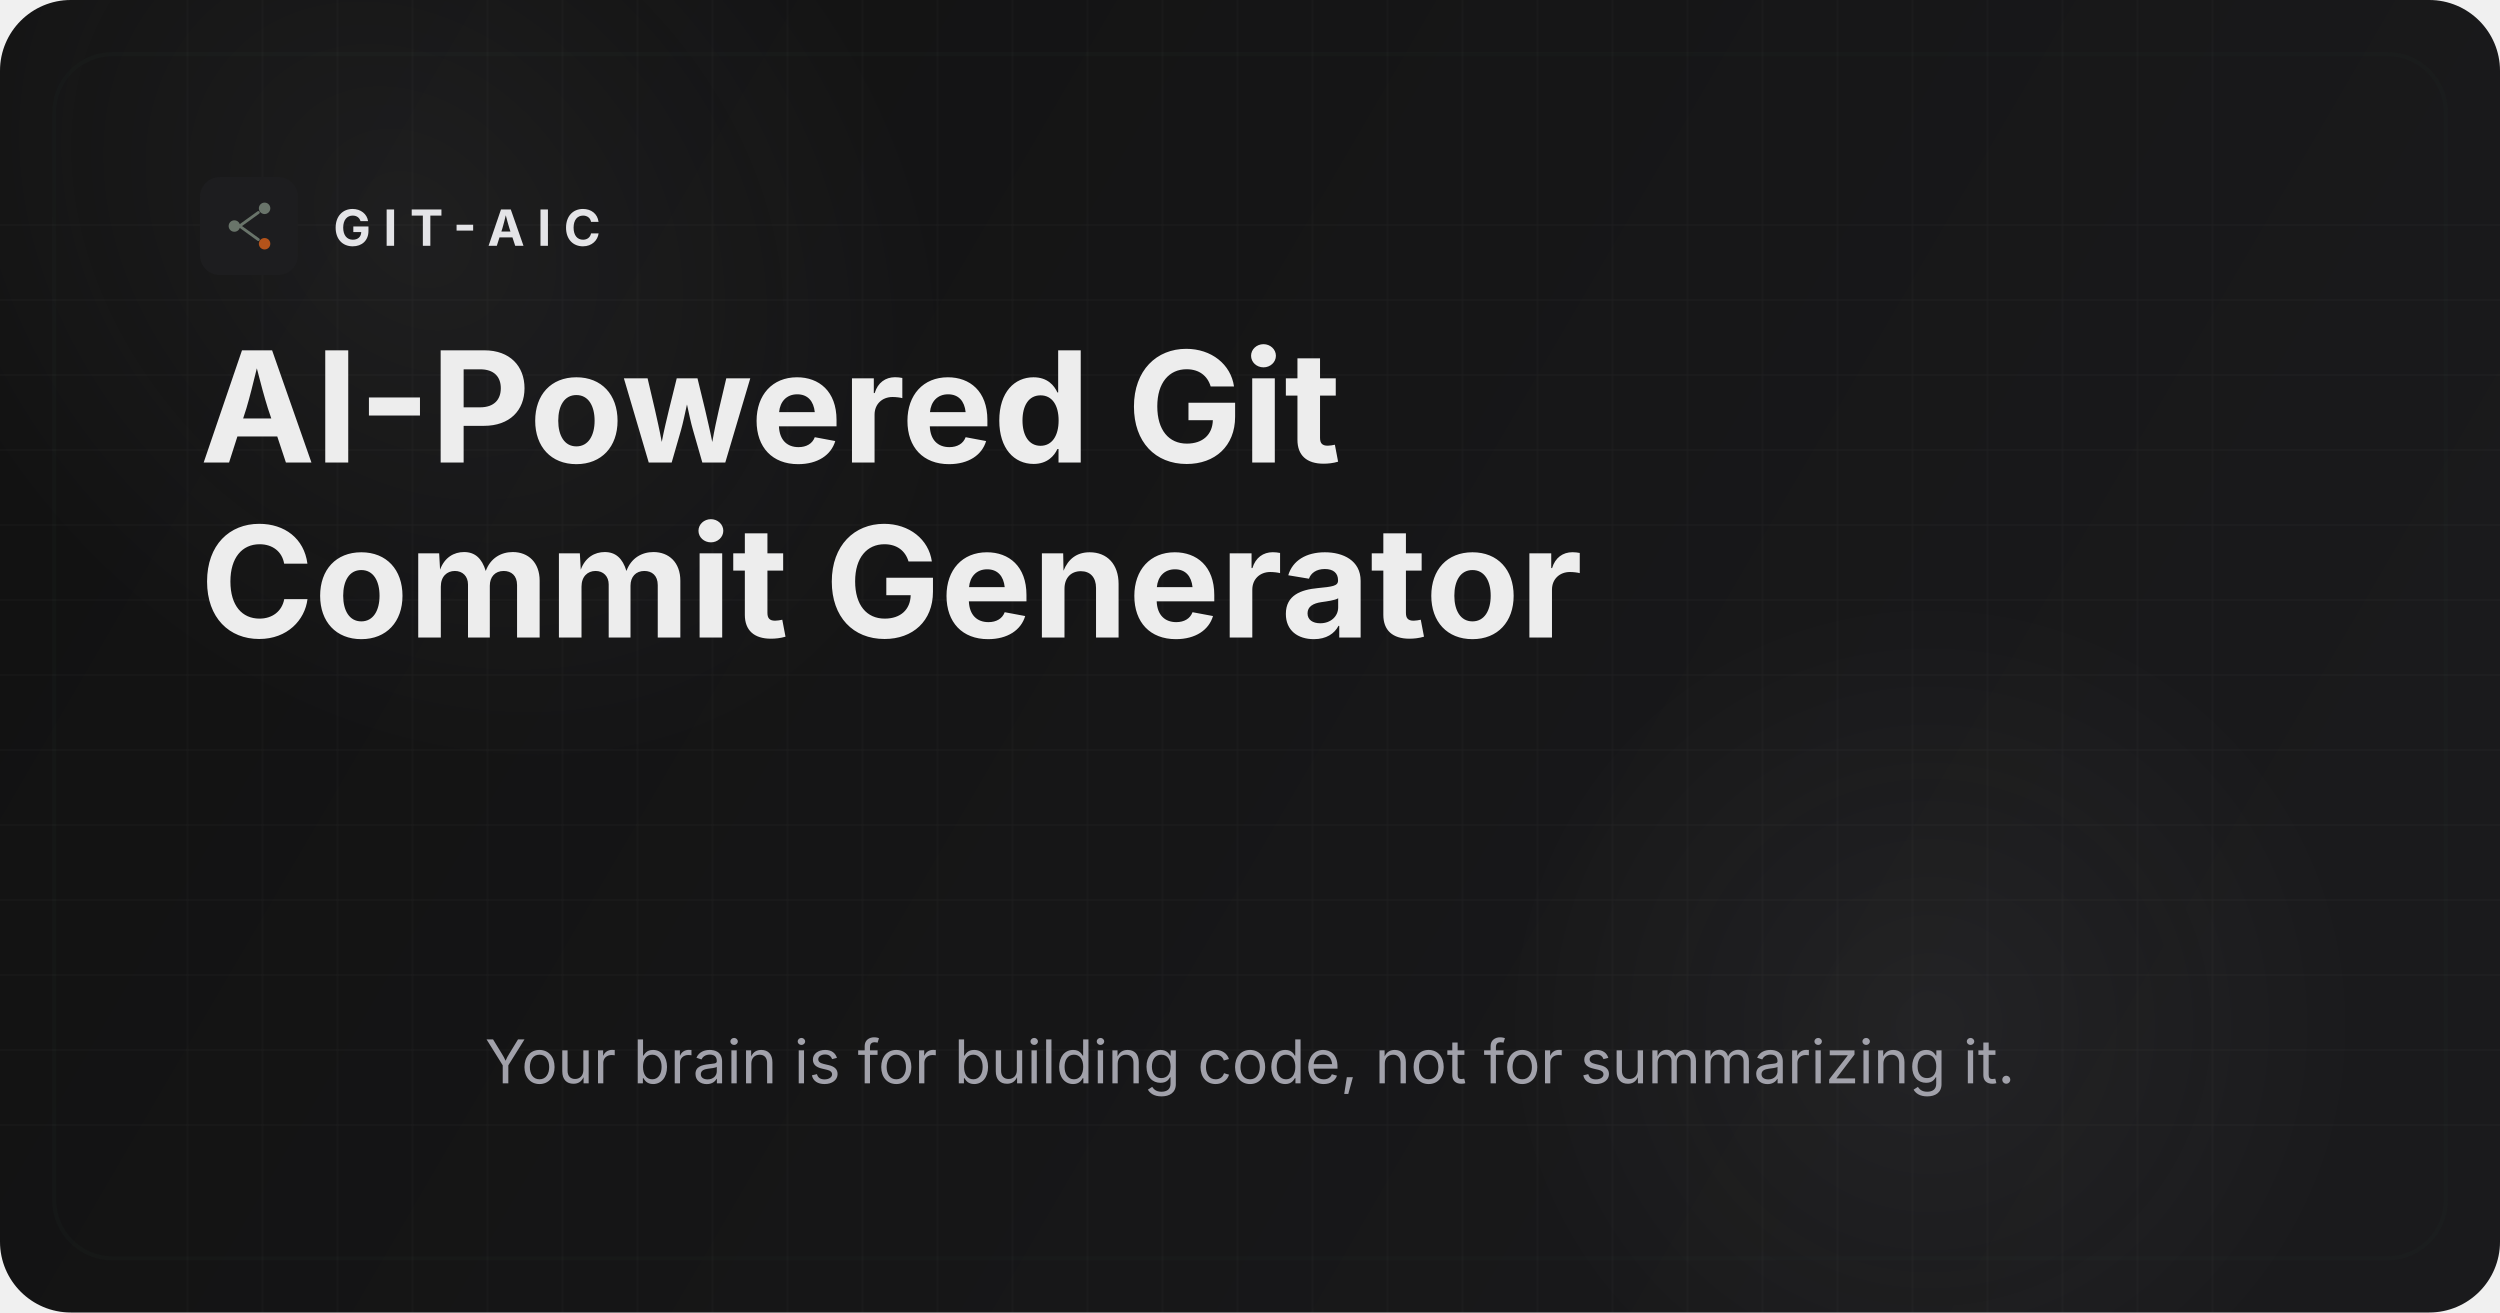
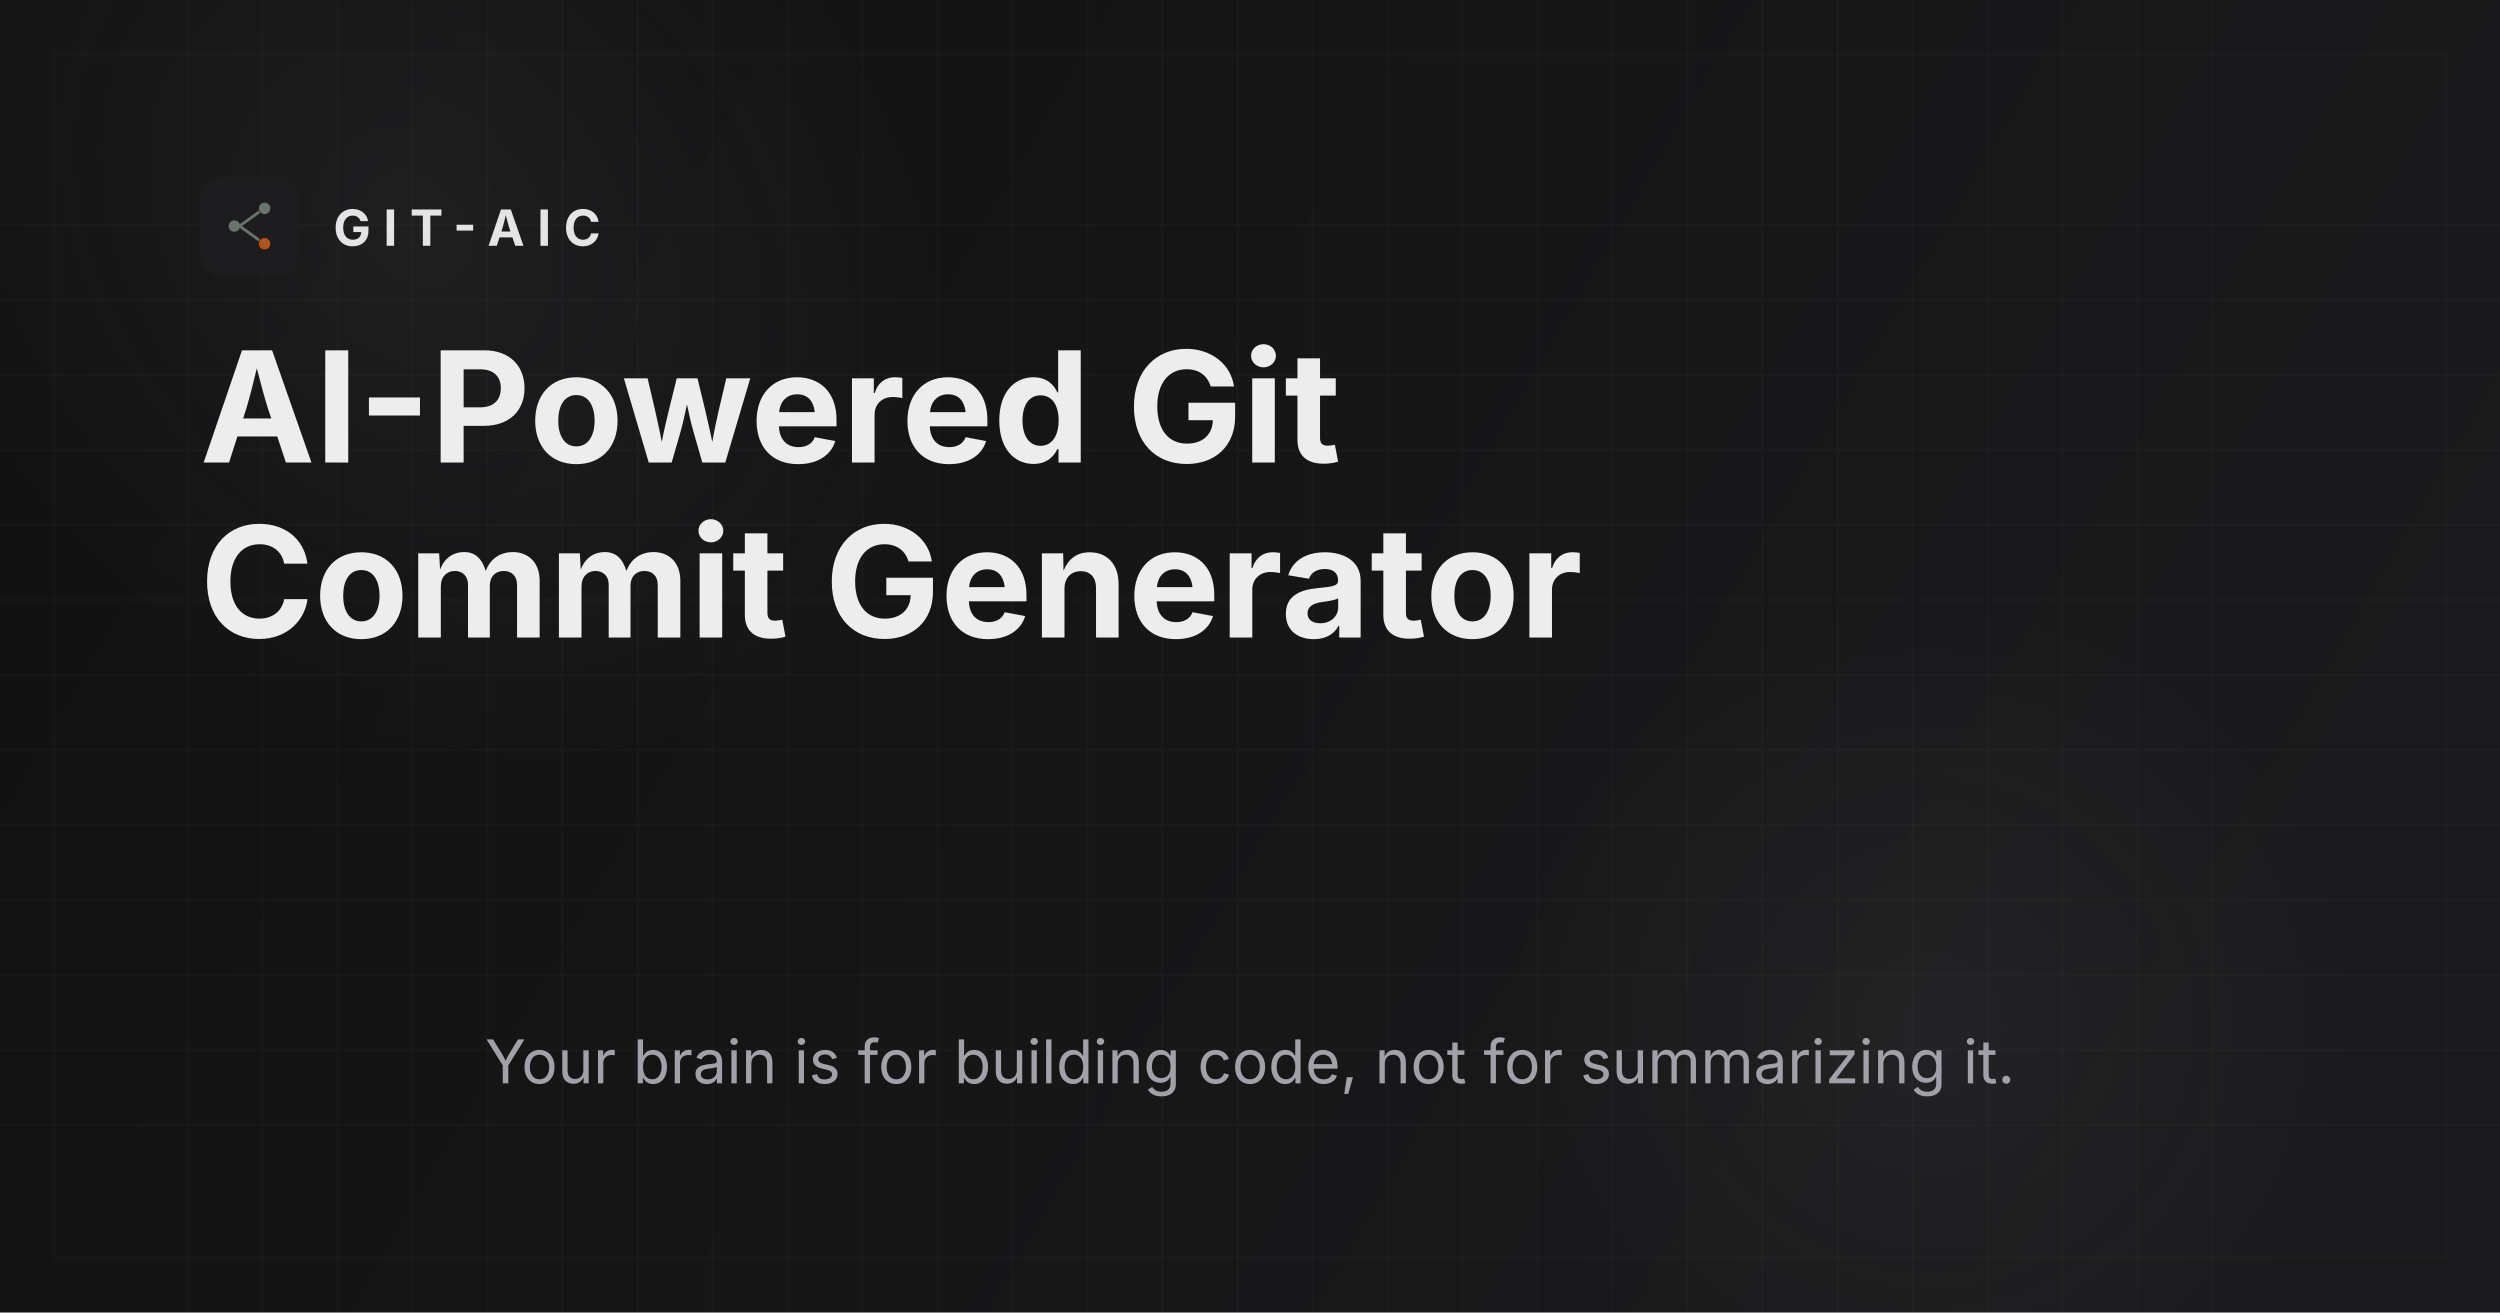
<svg xmlns="http://www.w3.org/2000/svg" width="1200" height="630" viewBox="0 0 1200 630" fill="none">
  <defs>
    <linearGradient id="bg" x1="120" y1="56" x2="1036" y2="590" gradientUnits="userSpaceOnUse">
      <stop stop-color="#121212" />
      <stop offset="1" stop-color="#1a1a1c" />
    </linearGradient>
    <radialGradient id="glow" cx="0" cy="0" r="1" gradientUnits="userSpaceOnUse" gradientTransform="translate(926 492) rotate(180) scale(208 208)">
      <stop stop-color="#E4E4E7" stop-opacity=".05" />
      <stop offset="1" stop-color="#E4E4E7" stop-opacity="0" />
    </radialGradient>
    <radialGradient id="warm" cx="0" cy="0" r="1" gradientUnits="userSpaceOnUse" gradientTransform="translate(201 110) rotate(46.7) scale(290 228)">
      <stop stop-color="#A1A1AA" stop-opacity=".08" />
      <stop offset="1" stop-color="#A1A1AA" stop-opacity="0" />
    </radialGradient>
  </defs>
-   <rect width="1200" height="630" rx="34" fill="url(#bg)" />
-   <rect x="26" y="26" width="1148" height="578" rx="28" stroke="rgba(40,52,42,.12)" stroke-width="2" />
-   <rect width="1200" height="630" rx="34" fill="url(#glow)" />
-   <rect width="1200" height="630" rx="34" fill="url(#warm)" />
+   <rect width="1200" height="630" fill="url(#bg)" />
+   <rect x="26" y="26" width="1148" height="578" stroke="rgba(40,52,42,.12)" stroke-width="2" />
+   <rect width="1200" height="630" fill="url(#glow)" />
+   <rect width="1200" height="630" fill="url(#warm)" />
  <g opacity=".5">
    <path d="M0 108H1200" stroke="#FFFFFF" stroke-opacity=".03" />
    <path d="M0 144H1200" stroke="#FFFFFF" stroke-opacity=".03" />
    <path d="M0 180H1200" stroke="#FFFFFF" stroke-opacity=".03" />
    <path d="M0 216H1200" stroke="#FFFFFF" stroke-opacity=".03" />
    <path d="M0 252H1200" stroke="#FFFFFF" stroke-opacity=".03" />
    <path d="M0 288H1200" stroke="#FFFFFF" stroke-opacity=".03" />
    <path d="M0 324H1200" stroke="#FFFFFF" stroke-opacity=".03" />
    <path d="M0 360H1200" stroke="#FFFFFF" stroke-opacity=".03" />
    <path d="M0 396H1200" stroke="#FFFFFF" stroke-opacity=".03" />
    <path d="M0 432H1200" stroke="#FFFFFF" stroke-opacity=".03" />
    <path d="M0 468H1200" stroke="#FFFFFF" stroke-opacity=".03" />
    <path d="M0 504H1200" stroke="#FFFFFF" stroke-opacity=".03" />
    <path d="M0 540H1200" stroke="#FFFFFF" stroke-opacity=".03" />
    <path d="M90 0V630" stroke="#FFFFFF" stroke-opacity=".03" />
    <path d="M126 0V630" stroke="#FFFFFF" stroke-opacity=".03" />
    <path d="M162 0V630" stroke="#FFFFFF" stroke-opacity=".03" />
    <path d="M198 0V630" stroke="#FFFFFF" stroke-opacity=".03" />
    <path d="M234 0V630" stroke="#FFFFFF" stroke-opacity=".03" />
    <path d="M270 0V630" stroke="#FFFFFF" stroke-opacity=".03" />
    <path d="M306 0V630" stroke="#FFFFFF" stroke-opacity=".03" />
    <path d="M342 0V630" stroke="#FFFFFF" stroke-opacity=".03" />
    <path d="M378 0V630" stroke="#FFFFFF" stroke-opacity=".03" />
    <path d="M414 0V630" stroke="#FFFFFF" stroke-opacity=".03" />
    <path d="M450 0V630" stroke="#FFFFFF" stroke-opacity=".03" />
    <path d="M486 0V630" stroke="#FFFFFF" stroke-opacity=".03" />
    <path d="M522 0V630" stroke="#FFFFFF" stroke-opacity=".03" />
    <path d="M558 0V630" stroke="#FFFFFF" stroke-opacity=".03" />
    <path d="M594 0V630" stroke="#FFFFFF" stroke-opacity=".03" />
    <path d="M630 0V630" stroke="#FFFFFF" stroke-opacity=".03" />
    <path d="M666 0V630" stroke="#FFFFFF" stroke-opacity=".03" />
    <path d="M702 0V630" stroke="#FFFFFF" stroke-opacity=".03" />
    <path d="M738 0V630" stroke="#FFFFFF" stroke-opacity=".03" />
    <path d="M774 0V630" stroke="#FFFFFF" stroke-opacity=".03" />
    <path d="M810 0V630" stroke="#FFFFFF" stroke-opacity=".03" />
    <path d="M846 0V630" stroke="#FFFFFF" stroke-opacity=".03" />
    <path d="M882 0V630" stroke="#FFFFFF" stroke-opacity=".03" />
    <path d="M918 0V630" stroke="#FFFFFF" stroke-opacity=".03" />
    <path d="M954 0V630" stroke="#FFFFFF" stroke-opacity=".03" />
    <path d="M990 0V630" stroke="#FFFFFF" stroke-opacity=".03" />
    <path d="M1026 0V630" stroke="#FFFFFF" stroke-opacity=".03" />
    <path d="M1062 0V630" stroke="#FFFFFF" stroke-opacity=".03" />
  </g>
  <g transform="translate(96 85) scale(0.25)">
    <rect x="0" y="0" width="188" height="188" rx="38" fill="#1D1D1F" />
    <circle cx="66" cy="94" r="11" fill="#69746A" />
    <circle cx="124" cy="60" r="11" fill="#69746A" />
    <circle cx="124" cy="128" r="11" fill="#B4531A" />
    <path d="M76 94 L112 68" stroke="#69746A" stroke-width="5.5" stroke-linecap="round" />
    <path d="M76 94 L112 120" stroke="#69746A" stroke-width="5.5" stroke-linecap="round" />
  </g>
  <text x="160" y="118" fill="#E4E4E7" font-family="'Inter', sans-serif" font-size="24" font-weight="700" letter-spacing="6">GIT-AIC</text>
  <text x="96" y="222" fill="#EDEDED" font-family="'Inter', sans-serif" font-size="74" font-weight="700">
    <tspan x="96" dy="0">AI-Powered Git</tspan>
    <tspan x="96" dy="84">Commit Generator</tspan>
  </text>
  <text x="600" y="520" text-anchor="middle" fill="#A1A1AA" font-family="'Inter', sans-serif" font-size="29">
    <tspan x="600" dy="0">Your brain is for building code, not for summarizing it.</tspan>
  </text>
</svg>
